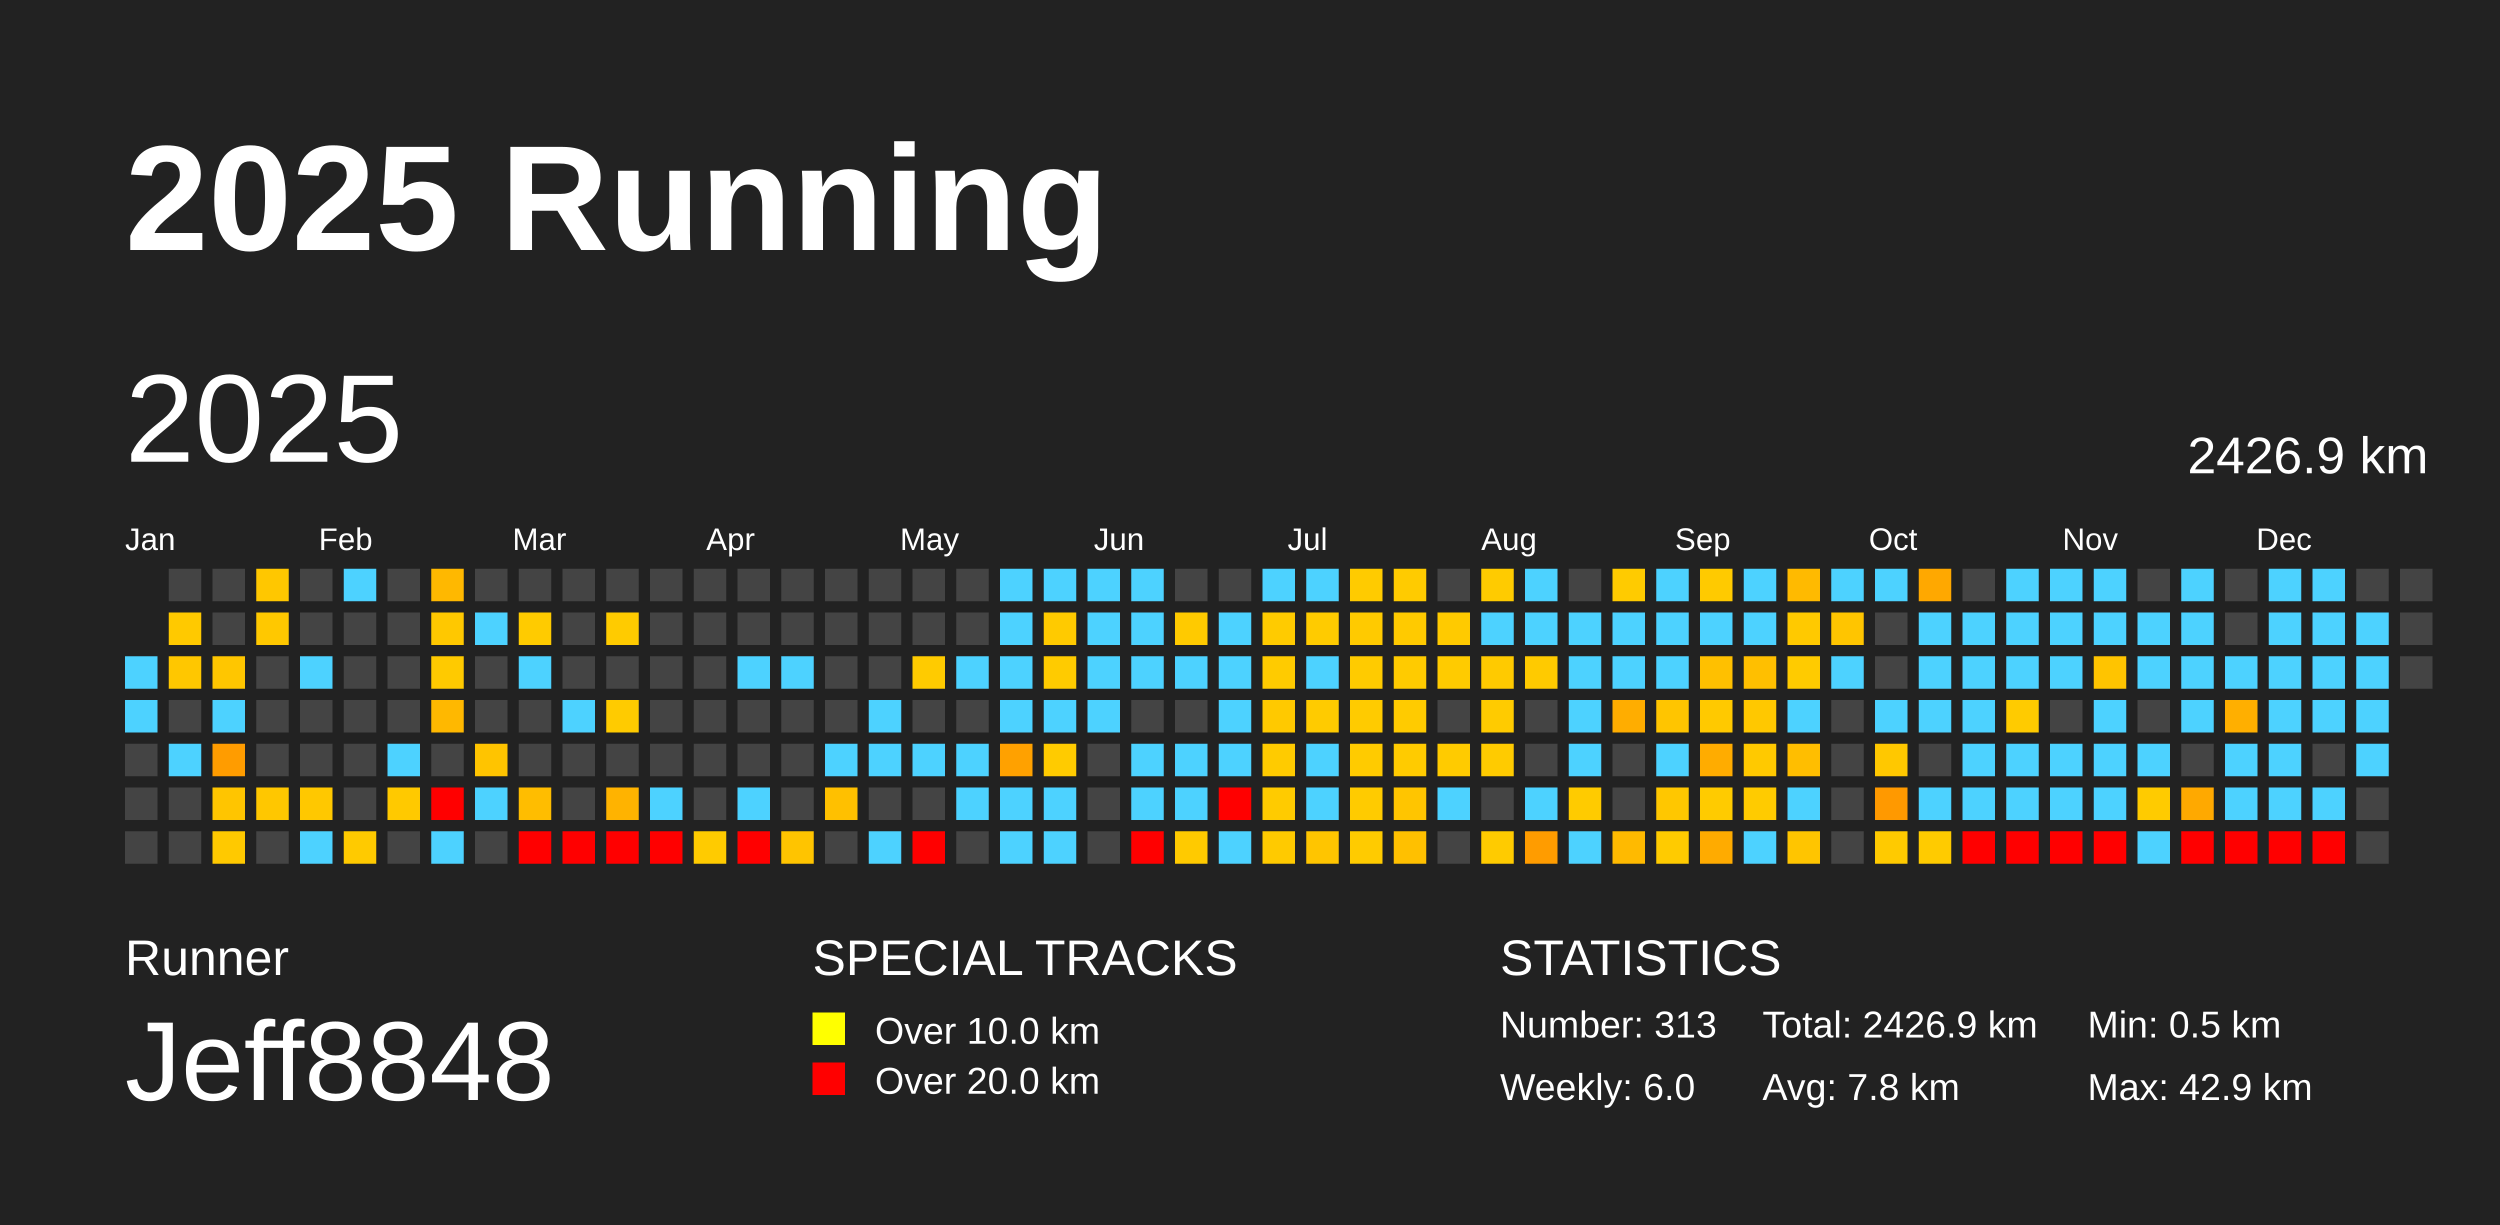
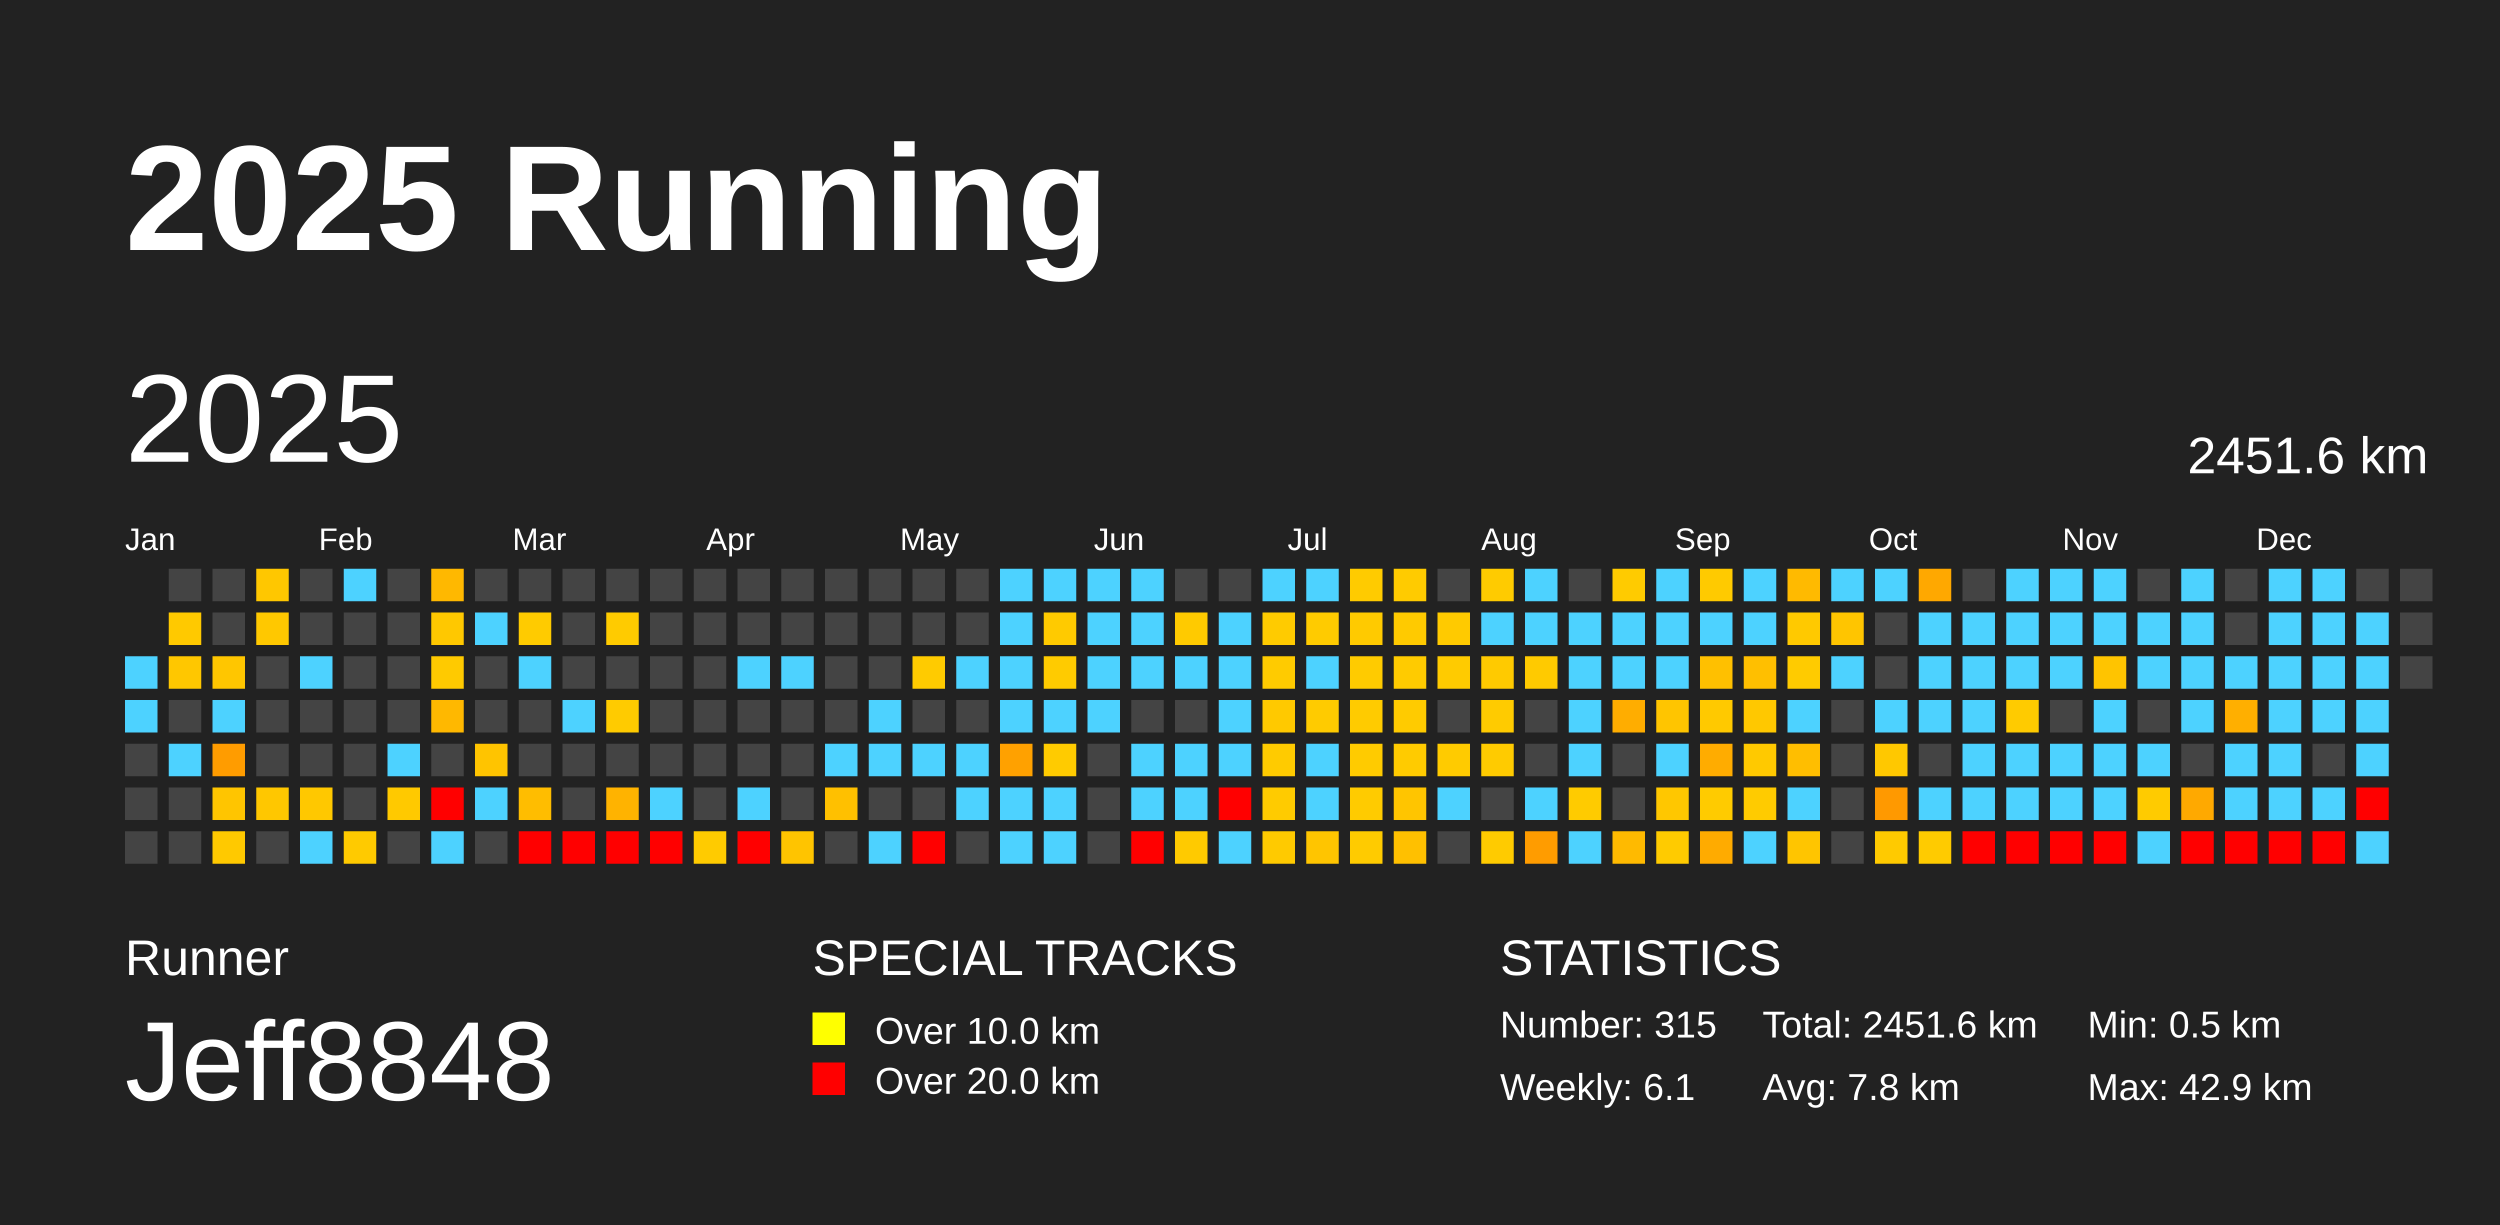
<svg xmlns="http://www.w3.org/2000/svg" baseProfile="full" height="98mm" version="1.1" viewBox="0,0,200,98" width="200mm">
  <defs />
  <rect fill="#222222" height="98" width="200" x="0" y="0" />
  <text fill="#FFFFFF" style="font-size:12px; font-family:Arial; font-weight:bold;" x="10" y="20">2025 Running</text>
  <text fill="#FFFFFF" style="font-size:4px; font-family:Arial" x="10" y="78">Runner</text>
  <text fill="#FFFFFF" style="font-size:9px; font-family:Arial" x="10" y="88">Jeff8848</text>
  <text fill="#FFFFFF" style="font-size:4px; font-family:Arial" x="65" y="78">SPECIAL TRACKS</text>
  <rect fill="yellow" height="2.6" width="2.6" x="65" y="81" />
  <text fill="#FFFFFF" style="font-size:3px; font-family:Arial" x="70" y="83.5">Over 10.0 km</text>
  <rect fill="red" height="2.6" width="2.6" x="65" y="85" />
  <text fill="#FFFFFF" style="font-size:3px; font-family:Arial" x="70" y="87.5">Over 20.0 km</text>
  <text fill="#FFFFFF" style="font-size:4px; font-family:Arial" x="120" y="78">STATISTICS</text>
-   <text fill="#FFFFFF" style="font-size:3px; font-family:Arial" x="120" y="83">Number: 313</text>
-   <text fill="#FFFFFF" style="font-size:3px; font-family:Arial" x="120" y="88">Weekly: 6.0</text>
-   <text fill="#FFFFFF" style="font-size:3px; font-family:Arial" x="141" y="83">Total: 2426.9 km</text>
+   <text fill="#FFFFFF" style="font-size:3px; font-family:Arial" x="120" y="83">Number: 315</text>
+   <text fill="#FFFFFF" style="font-size:3px; font-family:Arial" x="120" y="88">Weekly: 6.1</text>
+   <text fill="#FFFFFF" style="font-size:3px; font-family:Arial" x="141" y="83">Total: 2451.6 km</text>
  <text fill="#FFFFFF" style="font-size:3px; font-family:Arial" x="141" y="88">Avg: 7.8 km</text>
  <text fill="#FFFFFF" style="font-size:3px; font-family:Arial" x="167" y="83">Min: 0.5 km</text>
  <text fill="#FFFFFF" style="font-size:3px; font-family:Arial" x="167" y="88">Max: 42.9 km</text>
  <text dominant-baseline="hanging" fill="#FFFFFF" style="font-size:10.0px; font-family:Arial;" x="10" y="30">2025</text>
-   <text dominant-baseline="hanging" fill="#FFFFFF" style="font-size:4.125px; font-family:Arial;" x="175" y="35">2426.9 km</text>
+   <text dominant-baseline="hanging" fill="#FFFFFF" style="font-size:4.125px; font-family:Arial;" x="175" y="35">2451.6 km</text>
  <text fill="#FFFFFF" style="font-size:2.5px; font-family:Arial" x="10.0" y="44">Jan</text>
  <text fill="#FFFFFF" style="font-size:2.5px; font-family:Arial" x="25.5" y="44">Feb</text>
  <text fill="#FFFFFF" style="font-size:2.5px; font-family:Arial" x="41.0" y="44">Mar</text>
  <text fill="#FFFFFF" style="font-size:2.5px; font-family:Arial" x="56.5" y="44">Apr</text>
  <text fill="#FFFFFF" style="font-size:2.5px; font-family:Arial" x="72.0" y="44">May</text>
  <text fill="#FFFFFF" style="font-size:2.5px; font-family:Arial" x="87.5" y="44">Jun</text>
  <text fill="#FFFFFF" style="font-size:2.5px; font-family:Arial" x="103.0" y="44">Jul</text>
  <text fill="#FFFFFF" style="font-size:2.5px; font-family:Arial" x="118.5" y="44">Aug</text>
  <text fill="#FFFFFF" style="font-size:2.5px; font-family:Arial" x="134.0" y="44">Sep</text>
  <text fill="#FFFFFF" style="font-size:2.5px; font-family:Arial" x="149.5" y="44">Oct</text>
  <text fill="#FFFFFF" style="font-size:2.5px; font-family:Arial" x="165.0" y="44">Nov</text>
  <text fill="#FFFFFF" style="font-size:2.5px; font-family:Arial" x="180.5" y="44">Dec</text>
  <rect fill="#4dd2ff" height="2.6" width="2.6" x="10.0" y="52.5" />
  <rect fill="#4dd2ff" height="2.6" width="2.6" x="10.0" y="56.0" />
  <rect fill="#444444" height="2.6" width="2.6" x="10.0" y="59.5" />
  <rect fill="#444444" height="2.6" width="2.6" x="10.0" y="63.0" />
  <rect fill="#444444" height="2.6" width="2.6" x="10.0" y="66.5" />
  <rect fill="#444444" height="2.6" width="2.6" x="13.5" y="45.5" />
  <rect fill="#ffc900" height="2.6" width="2.6" x="13.5" y="49.0" />
  <rect fill="#ffc700" height="2.6" width="2.6" x="13.5" y="52.5" />
  <rect fill="#444444" height="2.6" width="2.6" x="13.5" y="56.0" />
  <rect fill="#4dd2ff" height="2.6" width="2.6" x="13.5" y="59.5" />
  <rect fill="#444444" height="2.6" width="2.6" x="13.5" y="63.0" />
  <rect fill="#444444" height="2.6" width="2.6" x="13.5" y="66.5" />
  <rect fill="#444444" height="2.6" width="2.6" x="17.0" y="45.5" />
  <rect fill="#444444" height="2.6" width="2.6" x="17.0" y="49.0" />
  <rect fill="#ffc600" height="2.6" width="2.6" x="17.0" y="52.5" />
  <rect fill="#4dd2ff" height="2.6" width="2.6" x="17.0" y="56.0" />
  <rect fill="#ff9c00" height="2.6" width="2.6" x="17.0" y="59.5" />
  <rect fill="#ffc500" height="2.6" width="2.6" x="17.0" y="63.0" />
  <rect fill="#ffc900" height="2.6" width="2.6" x="17.0" y="66.5" />
  <rect fill="#ffc700" height="2.6" width="2.6" x="20.5" y="45.5" />
  <rect fill="#ffc800" height="2.6" width="2.6" x="20.5" y="49.0" />
  <rect fill="#444444" height="2.6" width="2.6" x="20.5" y="52.5" />
  <rect fill="#444444" height="2.6" width="2.6" x="20.5" y="56.0" />
  <rect fill="#444444" height="2.6" width="2.6" x="20.5" y="59.5" />
  <rect fill="#ffc700" height="2.6" width="2.6" x="20.5" y="63.0" />
  <rect fill="#444444" height="2.6" width="2.6" x="20.5" y="66.5" />
  <rect fill="#444444" height="2.6" width="2.6" x="24.0" y="45.5" />
  <rect fill="#444444" height="2.6" width="2.6" x="24.0" y="49.0" />
  <rect fill="#4dd2ff" height="2.6" width="2.6" x="24.0" y="52.5" />
  <rect fill="#444444" height="2.6" width="2.6" x="24.0" y="56.0" />
  <rect fill="#444444" height="2.6" width="2.6" x="24.0" y="59.5" />
  <rect fill="#ffc800" height="2.6" width="2.6" x="24.0" y="63.0" />
  <rect fill="#4dd2ff" height="2.6" width="2.6" x="24.0" y="66.5" />
  <rect fill="#4dd2ff" height="2.6" width="2.6" x="27.5" y="45.5" />
  <rect fill="#444444" height="2.6" width="2.6" x="27.5" y="49.0" />
  <rect fill="#444444" height="2.6" width="2.6" x="27.5" y="52.5" />
  <rect fill="#444444" height="2.6" width="2.6" x="27.5" y="56.0" />
  <rect fill="#444444" height="2.6" width="2.6" x="27.5" y="59.5" />
  <rect fill="#444444" height="2.6" width="2.6" x="27.5" y="63.0" />
  <rect fill="#ffca00" height="2.6" width="2.6" x="27.5" y="66.5" />
  <rect fill="#444444" height="2.6" width="2.6" x="31.0" y="45.5" />
  <rect fill="#444444" height="2.6" width="2.6" x="31.0" y="49.0" />
  <rect fill="#444444" height="2.6" width="2.6" x="31.0" y="52.5" />
  <rect fill="#444444" height="2.6" width="2.6" x="31.0" y="56.0" />
  <rect fill="#4dd2ff" height="2.6" width="2.6" x="31.0" y="59.5" />
  <rect fill="#ffc900" height="2.6" width="2.6" x="31.0" y="63.0" />
  <rect fill="#444444" height="2.6" width="2.6" x="31.0" y="66.5" />
  <rect fill="#ffb800" height="2.6" width="2.6" x="34.5" y="45.5" />
  <rect fill="#ffc800" height="2.6" width="2.6" x="34.5" y="49.0" />
  <rect fill="#ffca00" height="2.6" width="2.6" x="34.5" y="52.5" />
  <rect fill="#ffb800" height="2.6" width="2.6" x="34.5" y="56.0" />
  <rect fill="#444444" height="2.6" width="2.6" x="34.5" y="59.5" />
  <rect fill="red" height="2.6" width="2.6" x="34.5" y="63.0" />
  <rect fill="#4dd2ff" height="2.6" width="2.6" x="34.5" y="66.5" />
  <rect fill="#444444" height="2.6" width="2.6" x="38.0" y="45.5" />
  <rect fill="#4dd2ff" height="2.6" width="2.6" x="38.0" y="49.0" />
  <rect fill="#444444" height="2.6" width="2.6" x="38.0" y="52.5" />
  <rect fill="#444444" height="2.6" width="2.6" x="38.0" y="56.0" />
  <rect fill="#ffc400" height="2.6" width="2.6" x="38.0" y="59.5" />
  <rect fill="#4dd2ff" height="2.6" width="2.6" x="38.0" y="63.0" />
  <rect fill="#444444" height="2.6" width="2.6" x="38.0" y="66.5" />
  <rect fill="#444444" height="2.6" width="2.6" x="41.5" y="45.5" />
  <rect fill="#ffcb00" height="2.6" width="2.6" x="41.5" y="49.0" />
  <rect fill="#4dd2ff" height="2.6" width="2.6" x="41.5" y="52.5" />
  <rect fill="#444444" height="2.6" width="2.6" x="41.5" y="56.0" />
  <rect fill="#444444" height="2.6" width="2.6" x="41.5" y="59.5" />
  <rect fill="#ffbd00" height="2.6" width="2.6" x="41.5" y="63.0" />
  <rect fill="red" height="2.6" width="2.6" x="41.5" y="66.5" />
  <rect fill="#444444" height="2.6" width="2.6" x="45.0" y="45.5" />
  <rect fill="#444444" height="2.6" width="2.6" x="45.0" y="49.0" />
  <rect fill="#444444" height="2.6" width="2.6" x="45.0" y="52.5" />
  <rect fill="#4dd2ff" height="2.6" width="2.6" x="45.0" y="56.0" />
  <rect fill="#444444" height="2.6" width="2.6" x="45.0" y="59.5" />
  <rect fill="#444444" height="2.6" width="2.6" x="45.0" y="63.0" />
  <rect fill="red" height="2.6" width="2.6" x="45.0" y="66.5" />
  <rect fill="#444444" height="2.6" width="2.6" x="48.5" y="45.5" />
  <rect fill="#ffcb00" height="2.6" width="2.6" x="48.5" y="49.0" />
  <rect fill="#444444" height="2.6" width="2.6" x="48.5" y="52.5" />
  <rect fill="#ffcb00" height="2.6" width="2.6" x="48.5" y="56.0" />
  <rect fill="#444444" height="2.6" width="2.6" x="48.5" y="59.5" />
  <rect fill="#ffb300" height="2.6" width="2.6" x="48.5" y="63.0" />
  <rect fill="red" height="2.6" width="2.6" x="48.5" y="66.5" />
  <rect fill="#444444" height="2.6" width="2.6" x="52.0" y="45.5" />
  <rect fill="#444444" height="2.6" width="2.6" x="52.0" y="49.0" />
  <rect fill="#444444" height="2.6" width="2.6" x="52.0" y="52.5" />
  <rect fill="#444444" height="2.6" width="2.6" x="52.0" y="56.0" />
  <rect fill="#444444" height="2.6" width="2.6" x="52.0" y="59.5" />
  <rect fill="#4dd2ff" height="2.6" width="2.6" x="52.0" y="63.0" />
  <rect fill="red" height="2.6" width="2.6" x="52.0" y="66.5" />
  <rect fill="#444444" height="2.6" width="2.6" x="55.5" y="45.5" />
  <rect fill="#444444" height="2.6" width="2.6" x="55.5" y="49.0" />
  <rect fill="#444444" height="2.6" width="2.6" x="55.5" y="52.5" />
  <rect fill="#444444" height="2.6" width="2.6" x="55.5" y="56.0" />
  <rect fill="#444444" height="2.6" width="2.6" x="55.5" y="59.5" />
  <rect fill="#444444" height="2.6" width="2.6" x="55.5" y="63.0" />
  <rect fill="#ffcb00" height="2.6" width="2.6" x="55.5" y="66.5" />
  <rect fill="#444444" height="2.6" width="2.6" x="59.0" y="45.5" />
  <rect fill="#444444" height="2.6" width="2.6" x="59.0" y="49.0" />
  <rect fill="#4dd2ff" height="2.6" width="2.6" x="59.0" y="52.5" />
  <rect fill="#444444" height="2.6" width="2.6" x="59.0" y="56.0" />
  <rect fill="#444444" height="2.6" width="2.6" x="59.0" y="59.5" />
  <rect fill="#4dd2ff" height="2.6" width="2.6" x="59.0" y="63.0" />
  <rect fill="red" height="2.6" width="2.6" x="59.0" y="66.5" />
  <rect fill="#444444" height="2.6" width="2.6" x="62.5" y="45.5" />
  <rect fill="#444444" height="2.6" width="2.6" x="62.5" y="49.0" />
  <rect fill="#4dd2ff" height="2.6" width="2.6" x="62.5" y="52.5" />
  <rect fill="#444444" height="2.6" width="2.6" x="62.5" y="56.0" />
  <rect fill="#444444" height="2.6" width="2.6" x="62.5" y="59.5" />
  <rect fill="#444444" height="2.6" width="2.6" x="62.5" y="63.0" />
  <rect fill="#ffc400" height="2.6" width="2.6" x="62.5" y="66.5" />
  <rect fill="#444444" height="2.6" width="2.6" x="66.0" y="45.5" />
  <rect fill="#444444" height="2.6" width="2.6" x="66.0" y="49.0" />
  <rect fill="#444444" height="2.6" width="2.6" x="66.0" y="52.5" />
  <rect fill="#444444" height="2.6" width="2.6" x="66.0" y="56.0" />
  <rect fill="#4dd2ff" height="2.6" width="2.6" x="66.0" y="59.5" />
  <rect fill="#ffc000" height="2.6" width="2.6" x="66.0" y="63.0" />
  <rect fill="#444444" height="2.6" width="2.6" x="66.0" y="66.5" />
  <rect fill="#444444" height="2.6" width="2.6" x="69.5" y="45.5" />
  <rect fill="#444444" height="2.6" width="2.6" x="69.5" y="49.0" />
  <rect fill="#444444" height="2.6" width="2.6" x="69.5" y="52.5" />
  <rect fill="#4dd2ff" height="2.6" width="2.6" x="69.5" y="56.0" />
  <rect fill="#4dd2ff" height="2.6" width="2.6" x="69.5" y="59.5" />
  <rect fill="#444444" height="2.6" width="2.6" x="69.5" y="63.0" />
  <rect fill="#4dd2ff" height="2.6" width="2.6" x="69.5" y="66.5" />
  <rect fill="#444444" height="2.6" width="2.6" x="73.0" y="45.5" />
  <rect fill="#444444" height="2.6" width="2.6" x="73.0" y="49.0" />
  <rect fill="#ffcb00" height="2.6" width="2.6" x="73.0" y="52.5" />
  <rect fill="#444444" height="2.6" width="2.6" x="73.0" y="56.0" />
  <rect fill="#4dd2ff" height="2.6" width="2.6" x="73.0" y="59.5" />
  <rect fill="#444444" height="2.6" width="2.6" x="73.0" y="63.0" />
  <rect fill="red" height="2.6" width="2.6" x="73.0" y="66.5" />
  <rect fill="#444444" height="2.6" width="2.6" x="76.5" y="45.5" />
  <rect fill="#444444" height="2.6" width="2.6" x="76.5" y="49.0" />
  <rect fill="#4dd2ff" height="2.6" width="2.6" x="76.5" y="52.5" />
  <rect fill="#444444" height="2.6" width="2.6" x="76.5" y="56.0" />
  <rect fill="#4dd2ff" height="2.6" width="2.6" x="76.5" y="59.5" />
  <rect fill="#4dd2ff" height="2.6" width="2.6" x="76.5" y="63.0" />
  <rect fill="#444444" height="2.6" width="2.6" x="76.5" y="66.5" />
  <rect fill="#4dd2ff" height="2.6" width="2.6" x="80.0" y="45.5" />
  <rect fill="#4dd2ff" height="2.6" width="2.6" x="80.0" y="49.0" />
  <rect fill="#4dd2ff" height="2.6" width="2.6" x="80.0" y="52.5" />
  <rect fill="#4dd2ff" height="2.6" width="2.6" x="80.0" y="56.0" />
  <rect fill="#ffa100" height="2.6" width="2.6" x="80.0" y="59.5" />
  <rect fill="#4dd2ff" height="2.6" width="2.6" x="80.0" y="63.0" />
  <rect fill="#4dd2ff" height="2.6" width="2.6" x="80.0" y="66.5" />
  <rect fill="#4dd2ff" height="2.6" width="2.6" x="83.5" y="45.5" />
  <rect fill="#ffca00" height="2.6" width="2.6" x="83.5" y="49.0" />
  <rect fill="#ffcb00" height="2.6" width="2.6" x="83.5" y="52.5" />
  <rect fill="#4dd2ff" height="2.6" width="2.6" x="83.5" y="56.0" />
  <rect fill="#ffcb00" height="2.6" width="2.6" x="83.5" y="59.5" />
  <rect fill="#4dd2ff" height="2.6" width="2.6" x="83.5" y="63.0" />
  <rect fill="#4dd2ff" height="2.6" width="2.6" x="83.5" y="66.5" />
  <rect fill="#4dd2ff" height="2.6" width="2.6" x="87.0" y="45.5" />
  <rect fill="#4dd2ff" height="2.6" width="2.6" x="87.0" y="49.0" />
  <rect fill="#4dd2ff" height="2.6" width="2.6" x="87.0" y="52.5" />
  <rect fill="#4dd2ff" height="2.6" width="2.6" x="87.0" y="56.0" />
  <rect fill="#444444" height="2.6" width="2.6" x="87.0" y="59.5" />
  <rect fill="#444444" height="2.6" width="2.6" x="87.0" y="63.0" />
  <rect fill="#444444" height="2.6" width="2.6" x="87.0" y="66.5" />
  <rect fill="#4dd2ff" height="2.6" width="2.6" x="90.5" y="45.5" />
  <rect fill="#4dd2ff" height="2.6" width="2.6" x="90.5" y="49.0" />
  <rect fill="#4dd2ff" height="2.6" width="2.6" x="90.5" y="52.5" />
  <rect fill="#444444" height="2.6" width="2.6" x="90.5" y="56.0" />
  <rect fill="#4dd2ff" height="2.6" width="2.6" x="90.5" y="59.5" />
  <rect fill="#4dd2ff" height="2.6" width="2.6" x="90.5" y="63.0" />
  <rect fill="red" height="2.6" width="2.6" x="90.5" y="66.5" />
  <rect fill="#444444" height="2.6" width="2.6" x="94.0" y="45.5" />
  <rect fill="#ffca00" height="2.6" width="2.6" x="94.0" y="49.0" />
  <rect fill="#4dd2ff" height="2.6" width="2.6" x="94.0" y="52.5" />
  <rect fill="#444444" height="2.6" width="2.6" x="94.0" y="56.0" />
  <rect fill="#4dd2ff" height="2.6" width="2.6" x="94.0" y="59.5" />
  <rect fill="#4dd2ff" height="2.6" width="2.6" x="94.0" y="63.0" />
  <rect fill="#ffca00" height="2.6" width="2.6" x="94.0" y="66.5" />
  <rect fill="#444444" height="2.6" width="2.6" x="97.5" y="45.5" />
  <rect fill="#4dd2ff" height="2.6" width="2.6" x="97.5" y="49.0" />
  <rect fill="#4dd2ff" height="2.6" width="2.6" x="97.5" y="52.5" />
  <rect fill="#4dd2ff" height="2.6" width="2.6" x="97.5" y="56.0" />
  <rect fill="#4dd2ff" height="2.6" width="2.6" x="97.5" y="59.5" />
  <rect fill="red" height="2.6" width="2.6" x="97.5" y="63.0" />
  <rect fill="#4dd2ff" height="2.6" width="2.6" x="97.5" y="66.5" />
  <rect fill="#4dd2ff" height="2.6" width="2.6" x="101.0" y="45.5" />
  <rect fill="#ffcb00" height="2.6" width="2.6" x="101.0" y="49.0" />
  <rect fill="#ffcb00" height="2.6" width="2.6" x="101.0" y="52.5" />
  <rect fill="#ffc900" height="2.6" width="2.6" x="101.0" y="56.0" />
  <rect fill="#ffcb00" height="2.6" width="2.6" x="101.0" y="59.5" />
  <rect fill="#ffcb00" height="2.6" width="2.6" x="101.0" y="63.0" />
  <rect fill="#ffca00" height="2.6" width="2.6" x="101.0" y="66.5" />
  <rect fill="#4dd2ff" height="2.6" width="2.6" x="104.5" y="45.5" />
  <rect fill="#ffcb00" height="2.6" width="2.6" x="104.5" y="49.0" />
  <rect fill="#4dd2ff" height="2.6" width="2.6" x="104.5" y="52.5" />
  <rect fill="#ffcb00" height="2.6" width="2.6" x="104.5" y="56.0" />
  <rect fill="#4dd2ff" height="2.6" width="2.6" x="104.5" y="59.5" />
  <rect fill="#4dd2ff" height="2.6" width="2.6" x="104.5" y="63.0" />
  <rect fill="#ffc500" height="2.6" width="2.6" x="104.5" y="66.5" />
  <rect fill="#ffcb00" height="2.6" width="2.6" x="108.0" y="45.5" />
  <rect fill="#ffca00" height="2.6" width="2.6" x="108.0" y="49.0" />
  <rect fill="#ffcb00" height="2.6" width="2.6" x="108.0" y="52.5" />
  <rect fill="#ffcb00" height="2.6" width="2.6" x="108.0" y="56.0" />
  <rect fill="#ffcb00" height="2.6" width="2.6" x="108.0" y="59.5" />
  <rect fill="#ffcb00" height="2.6" width="2.6" x="108.0" y="63.0" />
  <rect fill="#ffcb00" height="2.6" width="2.6" x="108.0" y="66.5" />
  <rect fill="#ffcb00" height="2.6" width="2.6" x="111.5" y="45.5" />
  <rect fill="#ffca00" height="2.6" width="2.6" x="111.5" y="49.0" />
  <rect fill="#ffcb00" height="2.6" width="2.6" x="111.5" y="52.5" />
  <rect fill="#ffcb00" height="2.6" width="2.6" x="111.5" y="56.0" />
  <rect fill="#ffcb00" height="2.6" width="2.6" x="111.5" y="59.5" />
  <rect fill="#ffc500" height="2.6" width="2.6" x="111.5" y="63.0" />
  <rect fill="#ffc000" height="2.6" width="2.6" x="111.5" y="66.5" />
  <rect fill="#444444" height="2.6" width="2.6" x="115.0" y="45.5" />
  <rect fill="#ffca00" height="2.6" width="2.6" x="115.0" y="49.0" />
  <rect fill="#ffcb00" height="2.6" width="2.6" x="115.0" y="52.5" />
  <rect fill="#444444" height="2.6" width="2.6" x="115.0" y="56.0" />
  <rect fill="#ffcb00" height="2.6" width="2.6" x="115.0" y="59.5" />
  <rect fill="#4dd2ff" height="2.6" width="2.6" x="115.0" y="63.0" />
  <rect fill="#444444" height="2.6" width="2.6" x="115.0" y="66.5" />
  <rect fill="#ffcb00" height="2.6" width="2.6" x="118.5" y="45.5" />
  <rect fill="#4dd2ff" height="2.6" width="2.6" x="118.5" y="49.0" />
  <rect fill="#ffca00" height="2.6" width="2.6" x="118.5" y="52.5" />
  <rect fill="#ffcb00" height="2.6" width="2.6" x="118.5" y="56.0" />
  <rect fill="#ffcb00" height="2.6" width="2.6" x="118.5" y="59.5" />
  <rect fill="#444444" height="2.6" width="2.6" x="118.5" y="63.0" />
  <rect fill="#ffcb00" height="2.6" width="2.6" x="118.5" y="66.5" />
  <rect fill="#4dd2ff" height="2.6" width="2.6" x="122.0" y="45.5" />
  <rect fill="#4dd2ff" height="2.6" width="2.6" x="122.0" y="49.0" />
  <rect fill="#ffca00" height="2.6" width="2.6" x="122.0" y="52.5" />
  <rect fill="#444444" height="2.6" width="2.6" x="122.0" y="56.0" />
  <rect fill="#444444" height="2.6" width="2.6" x="122.0" y="59.5" />
  <rect fill="#4dd2ff" height="2.6" width="2.6" x="122.0" y="63.0" />
  <rect fill="#ff9c00" height="2.6" width="2.6" x="122.0" y="66.5" />
  <rect fill="#444444" height="2.6" width="2.6" x="125.5" y="45.5" />
  <rect fill="#4dd2ff" height="2.6" width="2.6" x="125.5" y="49.0" />
  <rect fill="#4dd2ff" height="2.6" width="2.6" x="125.5" y="52.5" />
  <rect fill="#4dd2ff" height="2.6" width="2.6" x="125.5" y="56.0" />
  <rect fill="#4dd2ff" height="2.6" width="2.6" x="125.5" y="59.5" />
  <rect fill="#ffcb00" height="2.6" width="2.6" x="125.5" y="63.0" />
  <rect fill="#4dd2ff" height="2.6" width="2.6" x="125.5" y="66.5" />
  <rect fill="#ffcb00" height="2.6" width="2.6" x="129.0" y="45.5" />
  <rect fill="#4dd2ff" height="2.6" width="2.6" x="129.0" y="49.0" />
  <rect fill="#4dd2ff" height="2.6" width="2.6" x="129.0" y="52.5" />
  <rect fill="#ffad00" height="2.6" width="2.6" x="129.0" y="56.0" />
  <rect fill="#444444" height="2.6" width="2.6" x="129.0" y="59.5" />
  <rect fill="#444444" height="2.6" width="2.6" x="129.0" y="63.0" />
  <rect fill="#ffba00" height="2.6" width="2.6" x="129.0" y="66.5" />
  <rect fill="#4dd2ff" height="2.6" width="2.6" x="132.5" y="45.5" />
  <rect fill="#4dd2ff" height="2.6" width="2.6" x="132.5" y="49.0" />
  <rect fill="#4dd2ff" height="2.6" width="2.6" x="132.5" y="52.5" />
  <rect fill="#ffc500" height="2.6" width="2.6" x="132.5" y="56.0" />
  <rect fill="#4dd2ff" height="2.6" width="2.6" x="132.5" y="59.5" />
  <rect fill="#ffc700" height="2.6" width="2.6" x="132.5" y="63.0" />
  <rect fill="#ffcb00" height="2.6" width="2.6" x="132.5" y="66.5" />
  <rect fill="#ffca00" height="2.6" width="2.6" x="136.0" y="45.5" />
  <rect fill="#4dd2ff" height="2.6" width="2.6" x="136.0" y="49.0" />
  <rect fill="#ffc000" height="2.6" width="2.6" x="136.0" y="52.5" />
  <rect fill="#ffc900" height="2.6" width="2.6" x="136.0" y="56.0" />
  <rect fill="#ffac00" height="2.6" width="2.6" x="136.0" y="59.5" />
  <rect fill="#ffcb00" height="2.6" width="2.6" x="136.0" y="63.0" />
  <rect fill="#ffab00" height="2.6" width="2.6" x="136.0" y="66.5" />
  <rect fill="#4dd2ff" height="2.6" width="2.6" x="139.5" y="45.5" />
  <rect fill="#4dd2ff" height="2.6" width="2.6" x="139.5" y="49.0" />
  <rect fill="#ffbf00" height="2.6" width="2.6" x="139.5" y="52.5" />
  <rect fill="#ffc800" height="2.6" width="2.6" x="139.5" y="56.0" />
  <rect fill="#ffc900" height="2.6" width="2.6" x="139.5" y="59.5" />
  <rect fill="#ffcb00" height="2.6" width="2.6" x="139.5" y="63.0" />
  <rect fill="#4dd2ff" height="2.6" width="2.6" x="139.5" y="66.5" />
  <rect fill="#ffba00" height="2.6" width="2.6" x="143.0" y="45.5" />
  <rect fill="#ffc900" height="2.6" width="2.6" x="143.0" y="49.0" />
  <rect fill="#ffcb00" height="2.6" width="2.6" x="143.0" y="52.5" />
  <rect fill="#4dd2ff" height="2.6" width="2.6" x="143.0" y="56.0" />
  <rect fill="#ffbe00" height="2.6" width="2.6" x="143.0" y="59.5" />
  <rect fill="#4dd2ff" height="2.6" width="2.6" x="143.0" y="63.0" />
  <rect fill="#ffc500" height="2.6" width="2.6" x="143.0" y="66.5" />
  <rect fill="#4dd2ff" height="2.6" width="2.6" x="146.5" y="45.5" />
  <rect fill="#ffc500" height="2.6" width="2.6" x="146.5" y="49.0" />
  <rect fill="#4dd2ff" height="2.6" width="2.6" x="146.5" y="52.5" />
  <rect fill="#444444" height="2.6" width="2.6" x="146.5" y="56.0" />
  <rect fill="#444444" height="2.6" width="2.6" x="146.5" y="59.5" />
  <rect fill="#444444" height="2.6" width="2.6" x="146.5" y="63.0" />
  <rect fill="#444444" height="2.6" width="2.6" x="146.5" y="66.5" />
  <rect fill="#4dd2ff" height="2.6" width="2.6" x="150.0" y="45.5" />
  <rect fill="#444444" height="2.6" width="2.6" x="150.0" y="49.0" />
  <rect fill="#444444" height="2.6" width="2.6" x="150.0" y="52.5" />
  <rect fill="#4dd2ff" height="2.6" width="2.6" x="150.0" y="56.0" />
  <rect fill="#ffc800" height="2.6" width="2.6" x="150.0" y="59.5" />
  <rect fill="#ff9900" height="2.6" width="2.6" x="150.0" y="63.0" />
  <rect fill="#ffca00" height="2.6" width="2.6" x="150.0" y="66.5" />
  <rect fill="#ffa800" height="2.6" width="2.6" x="153.5" y="45.5" />
  <rect fill="#4dd2ff" height="2.6" width="2.6" x="153.5" y="49.0" />
  <rect fill="#4dd2ff" height="2.6" width="2.6" x="153.5" y="52.5" />
  <rect fill="#4dd2ff" height="2.6" width="2.6" x="153.5" y="56.0" />
  <rect fill="#444444" height="2.6" width="2.6" x="153.5" y="59.5" />
  <rect fill="#4dd2ff" height="2.6" width="2.6" x="153.5" y="63.0" />
  <rect fill="#ffcb00" height="2.6" width="2.6" x="153.5" y="66.5" />
  <rect fill="#444444" height="2.6" width="2.6" x="157.0" y="45.5" />
  <rect fill="#4dd2ff" height="2.6" width="2.6" x="157.0" y="49.0" />
  <rect fill="#4dd2ff" height="2.6" width="2.6" x="157.0" y="52.5" />
  <rect fill="#4dd2ff" height="2.6" width="2.6" x="157.0" y="56.0" />
  <rect fill="#4dd2ff" height="2.6" width="2.6" x="157.0" y="59.5" />
  <rect fill="#4dd2ff" height="2.6" width="2.6" x="157.0" y="63.0" />
  <rect fill="red" height="2.6" width="2.6" x="157.0" y="66.5" />
  <rect fill="#4dd2ff" height="2.6" width="2.6" x="160.5" y="45.5" />
  <rect fill="#4dd2ff" height="2.6" width="2.6" x="160.5" y="49.0" />
  <rect fill="#4dd2ff" height="2.6" width="2.6" x="160.5" y="52.5" />
  <rect fill="#ffcb00" height="2.6" width="2.6" x="160.5" y="56.0" />
  <rect fill="#4dd2ff" height="2.6" width="2.6" x="160.5" y="59.5" />
  <rect fill="#4dd2ff" height="2.6" width="2.6" x="160.5" y="63.0" />
  <rect fill="red" height="2.6" width="2.6" x="160.5" y="66.5" />
  <rect fill="#4dd2ff" height="2.6" width="2.6" x="164.0" y="45.5" />
  <rect fill="#4dd2ff" height="2.6" width="2.6" x="164.0" y="49.0" />
  <rect fill="#4dd2ff" height="2.6" width="2.6" x="164.0" y="52.5" />
  <rect fill="#444444" height="2.6" width="2.6" x="164.0" y="56.0" />
  <rect fill="#4dd2ff" height="2.6" width="2.6" x="164.0" y="59.5" />
  <rect fill="#4dd2ff" height="2.6" width="2.6" x="164.0" y="63.0" />
  <rect fill="red" height="2.6" width="2.6" x="164.0" y="66.5" />
  <rect fill="#4dd2ff" height="2.6" width="2.6" x="167.5" y="45.5" />
  <rect fill="#4dd2ff" height="2.6" width="2.6" x="167.5" y="49.0" />
  <rect fill="#ffc400" height="2.6" width="2.6" x="167.5" y="52.5" />
  <rect fill="#4dd2ff" height="2.6" width="2.6" x="167.5" y="56.0" />
  <rect fill="#4dd2ff" height="2.6" width="2.6" x="167.5" y="59.5" />
  <rect fill="#4dd2ff" height="2.6" width="2.6" x="167.5" y="63.0" />
  <rect fill="red" height="2.6" width="2.6" x="167.5" y="66.5" />
  <rect fill="#444444" height="2.6" width="2.6" x="171.0" y="45.5" />
  <rect fill="#4dd2ff" height="2.6" width="2.6" x="171.0" y="49.0" />
  <rect fill="#4dd2ff" height="2.6" width="2.6" x="171.0" y="52.5" />
  <rect fill="#444444" height="2.6" width="2.6" x="171.0" y="56.0" />
  <rect fill="#4dd2ff" height="2.6" width="2.6" x="171.0" y="59.5" />
  <rect fill="#ffcb00" height="2.6" width="2.6" x="171.0" y="63.0" />
  <rect fill="#4dd2ff" height="2.6" width="2.6" x="171.0" y="66.5" />
  <rect fill="#4dd2ff" height="2.6" width="2.6" x="174.5" y="45.5" />
  <rect fill="#4dd2ff" height="2.6" width="2.6" x="174.5" y="49.0" />
  <rect fill="#4dd2ff" height="2.6" width="2.6" x="174.5" y="52.5" />
  <rect fill="#4dd2ff" height="2.6" width="2.6" x="174.5" y="56.0" />
  <rect fill="#444444" height="2.6" width="2.6" x="174.5" y="59.5" />
  <rect fill="#ffa900" height="2.6" width="2.6" x="174.5" y="63.0" />
  <rect fill="red" height="2.6" width="2.6" x="174.5" y="66.5" />
  <rect fill="#444444" height="2.6" width="2.6" x="178.0" y="45.5" />
  <rect fill="#444444" height="2.6" width="2.6" x="178.0" y="49.0" />
  <rect fill="#4dd2ff" height="2.6" width="2.6" x="178.0" y="52.5" />
  <rect fill="#ffaf00" height="2.6" width="2.6" x="178.0" y="56.0" />
  <rect fill="#4dd2ff" height="2.6" width="2.6" x="178.0" y="59.5" />
  <rect fill="#4dd2ff" height="2.6" width="2.6" x="178.0" y="63.0" />
  <rect fill="red" height="2.6" width="2.6" x="178.0" y="66.5" />
  <rect fill="#4dd2ff" height="2.6" width="2.6" x="181.5" y="45.5" />
  <rect fill="#4dd2ff" height="2.6" width="2.6" x="181.5" y="49.0" />
  <rect fill="#4dd2ff" height="2.6" width="2.6" x="181.5" y="52.5" />
  <rect fill="#4dd2ff" height="2.6" width="2.6" x="181.5" y="56.0" />
  <rect fill="#4dd2ff" height="2.6" width="2.6" x="181.5" y="59.5" />
  <rect fill="#4dd2ff" height="2.6" width="2.6" x="181.5" y="63.0" />
  <rect fill="red" height="2.6" width="2.6" x="181.5" y="66.5" />
  <rect fill="#4dd2ff" height="2.6" width="2.6" x="185.0" y="45.5" />
  <rect fill="#4dd2ff" height="2.6" width="2.6" x="185.0" y="49.0" />
  <rect fill="#4dd2ff" height="2.6" width="2.6" x="185.0" y="52.5" />
  <rect fill="#4dd2ff" height="2.6" width="2.6" x="185.0" y="56.0" />
  <rect fill="#444444" height="2.6" width="2.6" x="185.0" y="59.5" />
  <rect fill="#4dd2ff" height="2.6" width="2.6" x="185.0" y="63.0" />
  <rect fill="red" height="2.6" width="2.6" x="185.0" y="66.5" />
  <rect fill="#444444" height="2.6" width="2.6" x="188.5" y="45.5" />
  <rect fill="#4dd2ff" height="2.6" width="2.6" x="188.5" y="49.0" />
  <rect fill="#4dd2ff" height="2.6" width="2.6" x="188.5" y="52.5" />
  <rect fill="#4dd2ff" height="2.6" width="2.6" x="188.5" y="56.0" />
  <rect fill="#4dd2ff" height="2.6" width="2.6" x="188.5" y="59.5" />
-   <rect fill="#444444" height="2.6" width="2.6" x="188.5" y="63.0" />
-   <rect fill="#444444" height="2.6" width="2.6" x="188.5" y="66.5" />
+   <rect fill="red" height="2.6" width="2.6" x="188.5" y="63.0" />
+   <rect fill="#4dd2ff" height="2.6" width="2.6" x="188.5" y="66.5" />
  <rect fill="#444444" height="2.6" width="2.6" x="192.0" y="45.5" />
  <rect fill="#444444" height="2.6" width="2.6" x="192.0" y="49.0" />
  <rect fill="#444444" height="2.6" width="2.6" x="192.0" y="52.5" />
</svg>
